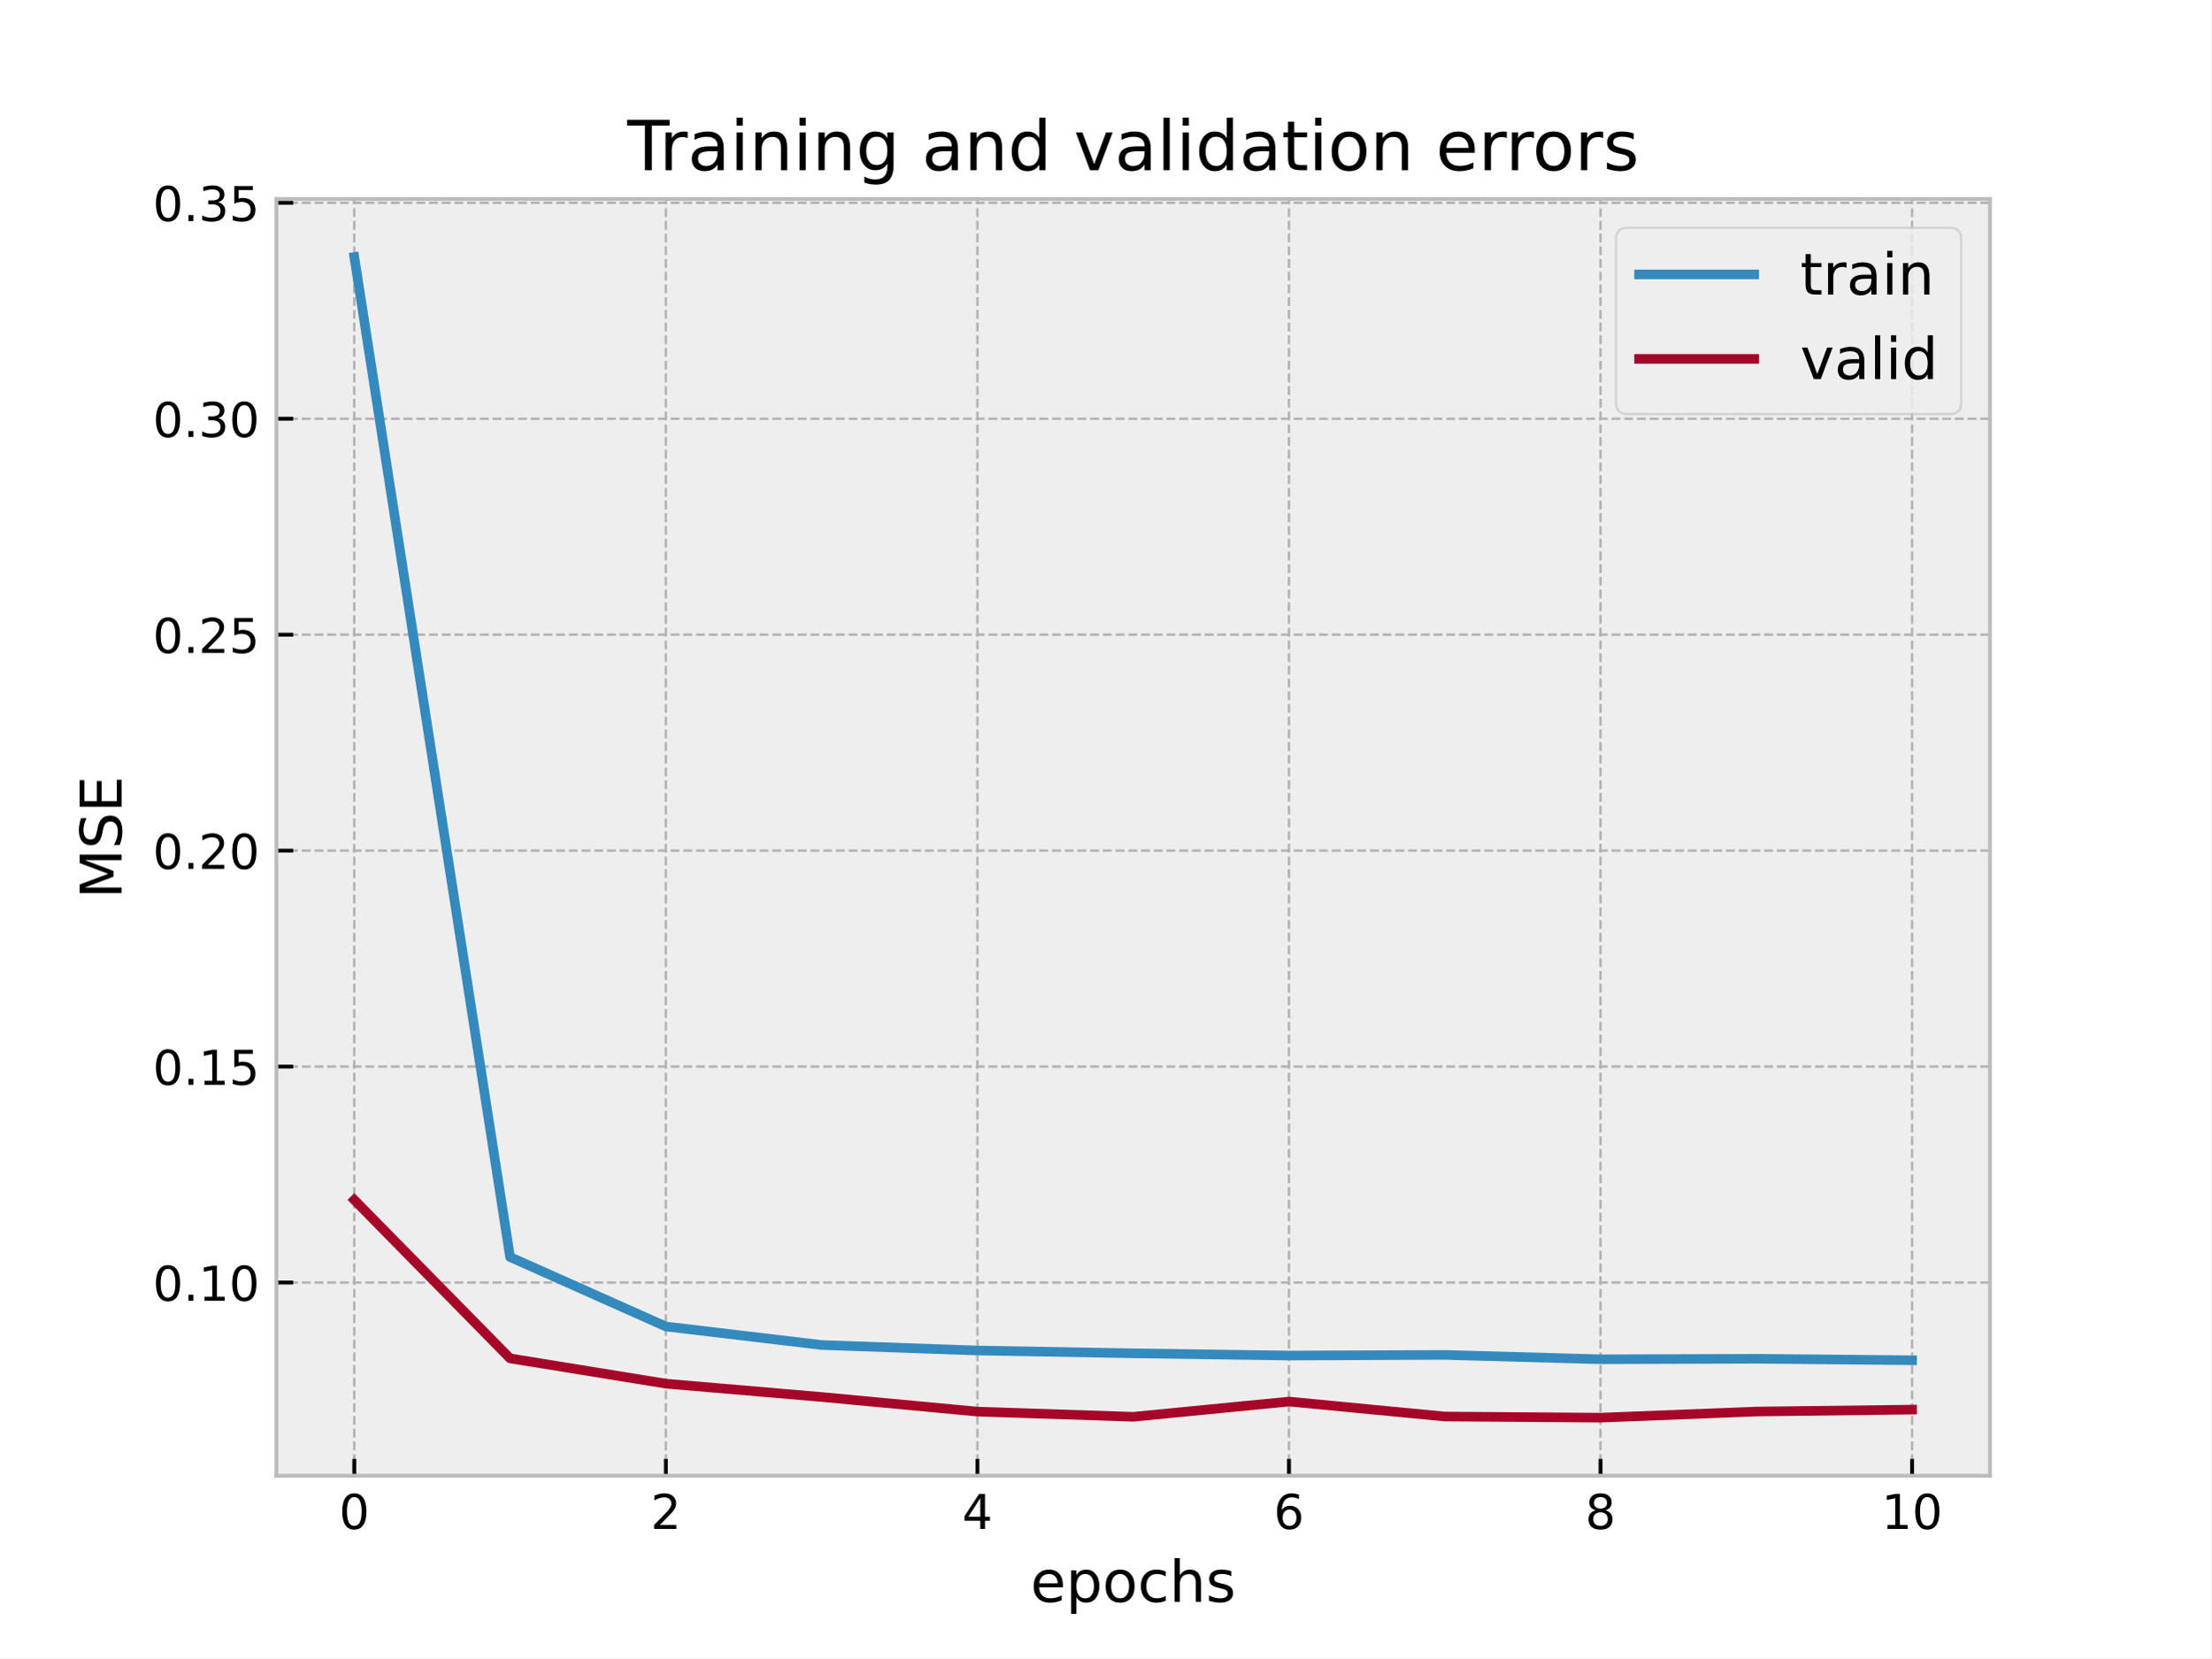
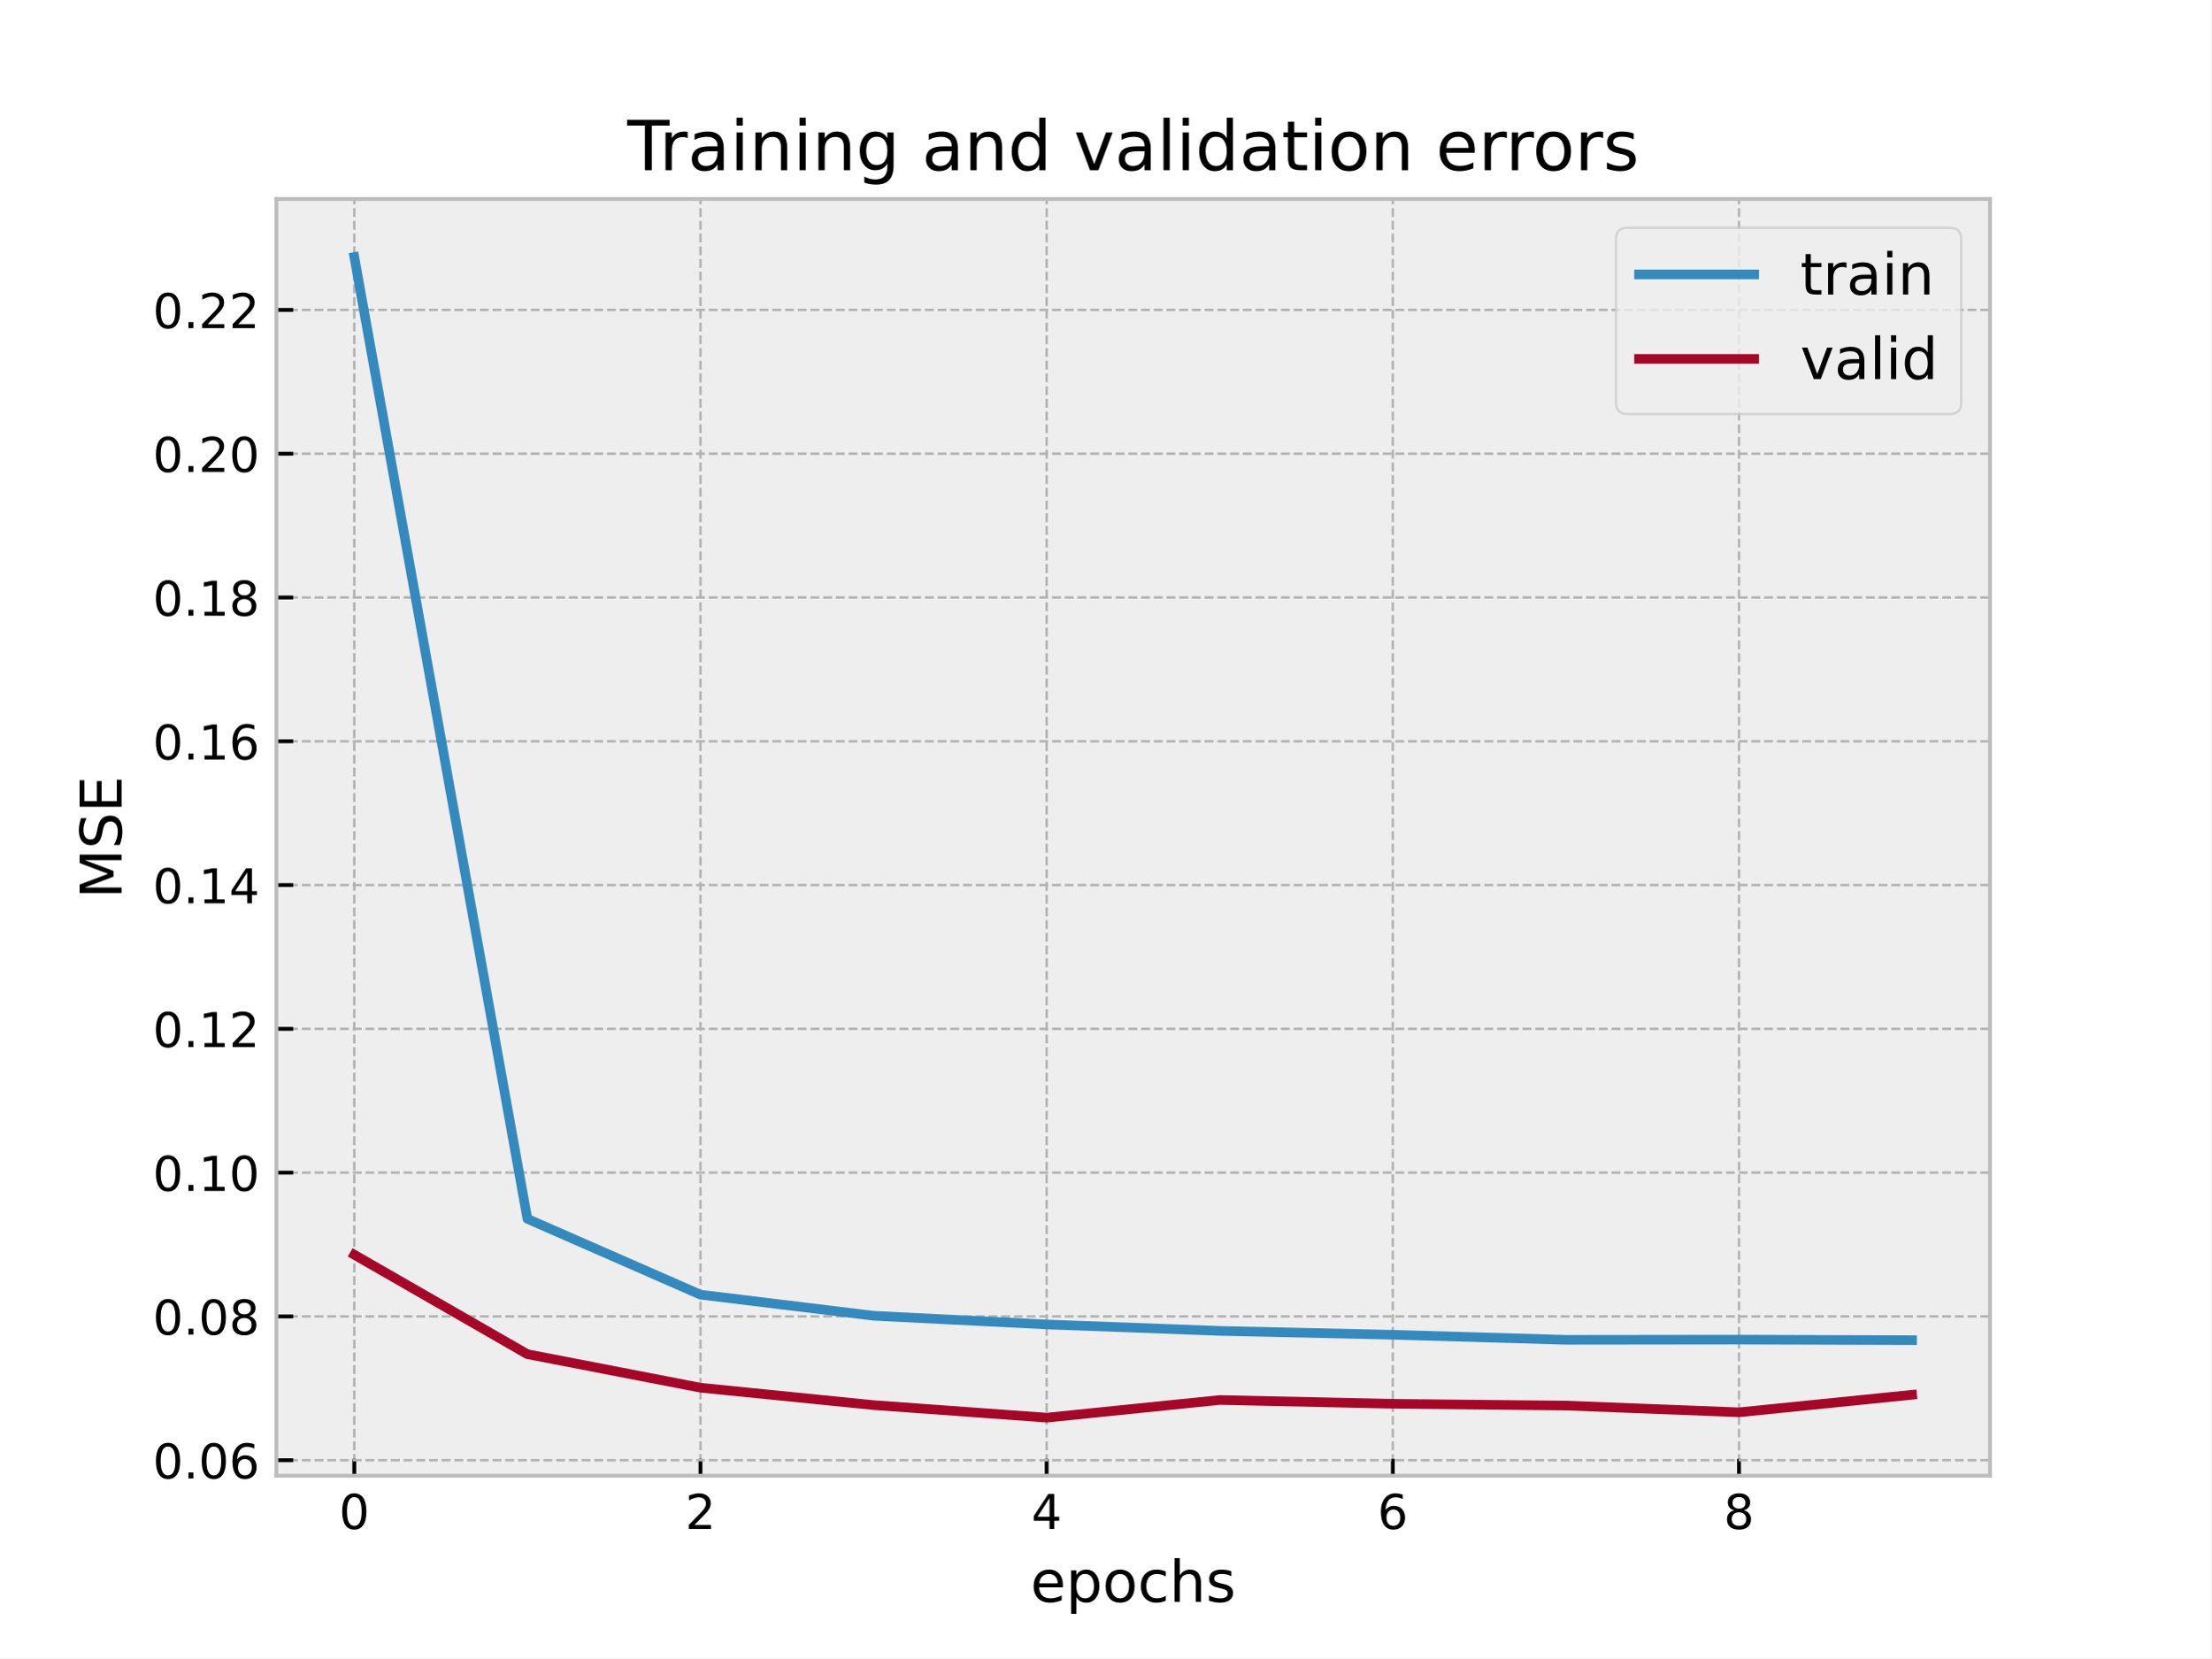
<svg xmlns="http://www.w3.org/2000/svg" xmlns:xlink="http://www.w3.org/1999/xlink" width="460.8pt" height="345.6pt" viewBox="0 0 460.8 345.6" version="1.1">
  <defs>
    <style type="text/css">*{stroke-linejoin: round; stroke-linecap: butt}</style>
  </defs>
  <g id="figure_1">
    <g id="patch_1">
      <path d="M 0 345.6  L 460.8 345.6  L 460.8 0  L 0 0  z " style="fill: #ffffff" />
    </g>
    <g id="axes_1">
      <g id="patch_2">
        <path d="M 57.6 307.584  L 414.72 307.584  L 414.72 41.472  L 57.6 41.472  z " style="fill: #eeeeee" />
      </g>
      <g id="matplotlib.axis_1">
        <g id="xtick_1">
          <g id="line2d_1">
-             <path d="M 73.833 307.584  L 73.833 41.472  " clip-path="url(#pe581c2ad98)" style="fill: none; stroke-dasharray: 1.85,0.8; stroke-dashoffset: 0; stroke: #b2b2b2; stroke-width: 0.5" />
+             <path d="M 73.833 307.584  L 73.833 41.472  " clip-path="url(#pf21672a120)" style="fill: none; stroke-dasharray: 1.85,0.8; stroke-dashoffset: 0; stroke: #b2b2b2; stroke-width: 0.5" />
          </g>
          <g id="line2d_2">
            <defs>
-               <path id="mc593e830a0" d="M 0 0  L 0 -3.5  " style="stroke: #000000; stroke-width: 0.8" />
+               <path id="m3f5e7912b0" d="M 0 0  L 0 -3.5  " style="stroke: #000000; stroke-width: 0.8" />
            </defs>
            <g>
-               <use xlink:href="#mc593e830a0" x="73.833" y="307.584" style="stroke: #000000; stroke-width: 0.8" />
+               <use xlink:href="#m3f5e7912b0" x="73.833" y="307.584" style="stroke: #000000; stroke-width: 0.8" />
            </g>
          </g>
          <g id="text_1">
            <g transform="translate(70.65148 318.6824) scale(0.1 -0.1)">
              <defs>
                <path id="DejaVuSans-30" d="M 2034 4250  Q 1547 4250 1301 3770  Q 1056 3291 1056 2328  Q 1056 1369 1301 889  Q 1547 409 2034 409  Q 2525 409 2770 889  Q 3016 1369 3016 2328  Q 3016 3291 2770 3770  Q 2525 4250 2034 4250  z M 2034 4750  Q 2819 4750 3233 4129  Q 3647 3509 3647 2328  Q 3647 1150 3233 529  Q 2819 -91 2034 -91  Q 1250 -91 836 529  Q 422 1150 422 2328  Q 422 3509 836 4129  Q 1250 4750 2034 4750  z " transform="scale(0.015625)" />
              </defs>
              <use xlink:href="#DejaVuSans-30" />
            </g>
          </g>
        </g>
        <g id="xtick_2">
          <g id="line2d_3">
-             <path d="M 138.764 307.584  L 138.764 41.472  " clip-path="url(#pe581c2ad98)" style="fill: none; stroke-dasharray: 1.85,0.8; stroke-dashoffset: 0; stroke: #b2b2b2; stroke-width: 0.5" />
+             <path d="M 145.978 307.584  L 145.978 41.472  " clip-path="url(#pf21672a120)" style="fill: none; stroke-dasharray: 1.85,0.8; stroke-dashoffset: 0; stroke: #b2b2b2; stroke-width: 0.5" />
          </g>
          <g id="line2d_4">
            <g>
-               <use xlink:href="#mc593e830a0" x="138.764" y="307.584" style="stroke: #000000; stroke-width: 0.8" />
+               <use xlink:href="#m3f5e7912b0" x="145.978" y="307.584" style="stroke: #000000; stroke-width: 0.8" />
            </g>
          </g>
          <g id="text_2">
-             <g transform="translate(135.5824 318.6824) scale(0.1 -0.1)">
+             <g transform="translate(142.7969 318.6824) scale(0.1 -0.1)">
              <defs>
                <path id="DejaVuSans-32" d="M 1228 531  L 3431 531  L 3431 0  L 469 0  L 469 531  Q 828 903 1448 1529  Q 2069 2156 2228 2338  Q 2531 2678 2651 2914  Q 2772 3150 2772 3378  Q 2772 3750 2511 3984  Q 2250 4219 1831 4219  Q 1534 4219 1204 4116  Q 875 4013 500 3803  L 500 4441  Q 881 4594 1212 4672  Q 1544 4750 1819 4750  Q 2544 4750 2975 4387  Q 3406 4025 3406 3419  Q 3406 3131 3298 2873  Q 3191 2616 2906 2266  Q 2828 2175 2409 1742  Q 1991 1309 1228 531  z " transform="scale(0.015625)" />
              </defs>
              <use xlink:href="#DejaVuSans-32" />
            </g>
          </g>
        </g>
        <g id="xtick_3">
          <g id="line2d_5">
-             <path d="M 203.695 307.584  L 203.695 41.472  " clip-path="url(#pe581c2ad98)" style="fill: none; stroke-dasharray: 1.85,0.8; stroke-dashoffset: 0; stroke: #b2b2b2; stroke-width: 0.5" />
+             <path d="M 218.124 307.584  L 218.124 41.472  " clip-path="url(#pf21672a120)" style="fill: none; stroke-dasharray: 1.85,0.8; stroke-dashoffset: 0; stroke: #b2b2b2; stroke-width: 0.5" />
          </g>
          <g id="line2d_6">
            <g>
-               <use xlink:href="#mc593e830a0" x="203.695" y="307.584" style="stroke: #000000; stroke-width: 0.8" />
+               <use xlink:href="#m3f5e7912b0" x="218.124" y="307.584" style="stroke: #000000; stroke-width: 0.8" />
            </g>
          </g>
          <g id="text_3">
-             <g transform="translate(200.5133 318.6824) scale(0.1 -0.1)">
+             <g transform="translate(214.9424 318.6824) scale(0.1 -0.1)">
              <defs>
                <path id="DejaVuSans-34" d="M 2419 4116  L 825 1625  L 2419 1625  L 2419 4116  z M 2253 4666  L 3047 4666  L 3047 1625  L 3713 1625  L 3713 1100  L 3047 1100  L 3047 0  L 2419 0  L 2419 1100  L 313 1100  L 313 1709  L 2253 4666  z " transform="scale(0.015625)" />
              </defs>
              <use xlink:href="#DejaVuSans-34" />
            </g>
          </g>
        </g>
        <g id="xtick_4">
          <g id="line2d_7">
-             <path d="M 268.625 307.584  L 268.625 41.472  " clip-path="url(#pe581c2ad98)" style="fill: none; stroke-dasharray: 1.85,0.8; stroke-dashoffset: 0; stroke: #b2b2b2; stroke-width: 0.5" />
+             <path d="M 290.269 307.584  L 290.269 41.472  " clip-path="url(#pf21672a120)" style="fill: none; stroke-dasharray: 1.85,0.8; stroke-dashoffset: 0; stroke: #b2b2b2; stroke-width: 0.5" />
          </g>
          <g id="line2d_8">
            <g>
-               <use xlink:href="#mc593e830a0" x="268.625" y="307.584" style="stroke: #000000; stroke-width: 0.8" />
+               <use xlink:href="#m3f5e7912b0" x="290.269" y="307.584" style="stroke: #000000; stroke-width: 0.8" />
            </g>
          </g>
          <g id="text_4">
-             <g transform="translate(265.4442 318.6824) scale(0.1 -0.1)">
+             <g transform="translate(287.0878 318.6824) scale(0.1 -0.1)">
              <defs>
                <path id="DejaVuSans-36" d="M 2113 2584  Q 1688 2584 1439 2293  Q 1191 2003 1191 1497  Q 1191 994 1439 701  Q 1688 409 2113 409  Q 2538 409 2786 701  Q 3034 994 3034 1497  Q 3034 2003 2786 2293  Q 2538 2584 2113 2584  z M 3366 4563  L 3366 3988  Q 3128 4100 2886 4159  Q 2644 4219 2406 4219  Q 1781 4219 1451 3797  Q 1122 3375 1075 2522  Q 1259 2794 1537 2939  Q 1816 3084 2150 3084  Q 2853 3084 3261 2657  Q 3669 2231 3669 1497  Q 3669 778 3244 343  Q 2819 -91 2113 -91  Q 1303 -91 875 529  Q 447 1150 447 2328  Q 447 3434 972 4092  Q 1497 4750 2381 4750  Q 2619 4750 2861 4703  Q 3103 4656 3366 4563  z " transform="scale(0.015625)" />
              </defs>
              <use xlink:href="#DejaVuSans-36" />
            </g>
          </g>
        </g>
        <g id="xtick_5">
          <g id="line2d_9">
-             <path d="M 333.556 307.584  L 333.556 41.472  " clip-path="url(#pe581c2ad98)" style="fill: none; stroke-dasharray: 1.85,0.8; stroke-dashoffset: 0; stroke: #b2b2b2; stroke-width: 0.5" />
+             <path d="M 362.415 307.584  L 362.415 41.472  " clip-path="url(#pf21672a120)" style="fill: none; stroke-dasharray: 1.85,0.8; stroke-dashoffset: 0; stroke: #b2b2b2; stroke-width: 0.5" />
          </g>
          <g id="line2d_10">
            <g>
-               <use xlink:href="#mc593e830a0" x="333.556" y="307.584" style="stroke: #000000; stroke-width: 0.8" />
+               <use xlink:href="#m3f5e7912b0" x="362.415" y="307.584" style="stroke: #000000; stroke-width: 0.8" />
            </g>
          </g>
          <g id="text_5">
-             <g transform="translate(330.3751 318.6824) scale(0.1 -0.1)">
+             <g transform="translate(359.2333 318.6824) scale(0.1 -0.1)">
              <defs>
                <path id="DejaVuSans-38" d="M 2034 2216  Q 1584 2216 1326 1975  Q 1069 1734 1069 1313  Q 1069 891 1326 650  Q 1584 409 2034 409  Q 2484 409 2743 651  Q 3003 894 3003 1313  Q 3003 1734 2745 1975  Q 2488 2216 2034 2216  z M 1403 2484  Q 997 2584 770 2862  Q 544 3141 544 3541  Q 544 4100 942 4425  Q 1341 4750 2034 4750  Q 2731 4750 3128 4425  Q 3525 4100 3525 3541  Q 3525 3141 3298 2862  Q 3072 2584 2669 2484  Q 3125 2378 3379 2068  Q 3634 1759 3634 1313  Q 3634 634 3220 271  Q 2806 -91 2034 -91  Q 1263 -91 848 271  Q 434 634 434 1313  Q 434 1759 690 2068  Q 947 2378 1403 2484  z M 1172 3481  Q 1172 3119 1398 2916  Q 1625 2713 2034 2713  Q 2441 2713 2670 2916  Q 2900 3119 2900 3481  Q 2900 3844 2670 4047  Q 2441 4250 2034 4250  Q 1625 4250 1398 4047  Q 1172 3844 1172 3481  z " transform="scale(0.015625)" />
              </defs>
              <use xlink:href="#DejaVuSans-38" />
            </g>
          </g>
        </g>
-         <g id="xtick_6">
-           <g id="line2d_11">
-             <path d="M 398.487 307.584  L 398.487 41.472  " clip-path="url(#pe581c2ad98)" style="fill: none; stroke-dasharray: 1.85,0.8; stroke-dashoffset: 0; stroke: #b2b2b2; stroke-width: 0.5" />
-           </g>
-           <g id="line2d_12">
-             <g>
-               <use xlink:href="#mc593e830a0" x="398.487" y="307.584" style="stroke: #000000; stroke-width: 0.8" />
-             </g>
-           </g>
-           <g id="text_6">
-             <g transform="translate(392.1248 318.6824) scale(0.1 -0.1)">
-               <defs>
-                 <path id="DejaVuSans-31" d="M 794 531  L 1825 531  L 1825 4091  L 703 3866  L 703 4441  L 1819 4666  L 2450 4666  L 2450 531  L 3481 531  L 3481 0  L 794 0  L 794 531  z " transform="scale(0.015625)" />
-               </defs>
-               <use xlink:href="#DejaVuSans-31" />
-               <use xlink:href="#DejaVuSans-30" x="63.623" />
-             </g>
-           </g>
-         </g>
-         <g id="text_7">
+         <g id="text_6">
          <g transform="translate(214.7606 333.8802) scale(0.12 -0.12)">
            <defs>
              <path id="DejaVuSans-65" d="M 3597 1894  L 3597 1613  L 953 1613  Q 991 1019 1311 708  Q 1631 397 2203 397  Q 2534 397 2845 478  Q 3156 559 3463 722  L 3463 178  Q 3153 47 2828 -22  Q 2503 -91 2169 -91  Q 1331 -91 842 396  Q 353 884 353 1716  Q 353 2575 817 3079  Q 1281 3584 2069 3584  Q 2775 3584 3186 3129  Q 3597 2675 3597 1894  z M 3022 2063  Q 3016 2534 2758 2815  Q 2500 3097 2075 3097  Q 1594 3097 1305 2825  Q 1016 2553 972 2059  L 3022 2063  z " transform="scale(0.015625)" />
              <path id="DejaVuSans-70" d="M 1159 525  L 1159 -1331  L 581 -1331  L 581 3500  L 1159 3500  L 1159 2969  Q 1341 3281 1617 3432  Q 1894 3584 2278 3584  Q 2916 3584 3314 3078  Q 3713 2572 3713 1747  Q 3713 922 3314 415  Q 2916 -91 2278 -91  Q 1894 -91 1617 61  Q 1341 213 1159 525  z M 3116 1747  Q 3116 2381 2855 2742  Q 2594 3103 2138 3103  Q 1681 3103 1420 2742  Q 1159 2381 1159 1747  Q 1159 1113 1420 752  Q 1681 391 2138 391  Q 2594 391 2855 752  Q 3116 1113 3116 1747  z " transform="scale(0.015625)" />
              <path id="DejaVuSans-6f" d="M 1959 3097  Q 1497 3097 1228 2736  Q 959 2375 959 1747  Q 959 1119 1226 758  Q 1494 397 1959 397  Q 2419 397 2687 759  Q 2956 1122 2956 1747  Q 2956 2369 2687 2733  Q 2419 3097 1959 3097  z M 1959 3584  Q 2709 3584 3137 3096  Q 3566 2609 3566 1747  Q 3566 888 3137 398  Q 2709 -91 1959 -91  Q 1206 -91 779 398  Q 353 888 353 1747  Q 353 2609 779 3096  Q 1206 3584 1959 3584  z " transform="scale(0.015625)" />
              <path id="DejaVuSans-63" d="M 3122 3366  L 3122 2828  Q 2878 2963 2633 3030  Q 2388 3097 2138 3097  Q 1578 3097 1268 2742  Q 959 2388 959 1747  Q 959 1106 1268 751  Q 1578 397 2138 397  Q 2388 397 2633 464  Q 2878 531 3122 666  L 3122 134  Q 2881 22 2623 -34  Q 2366 -91 2075 -91  Q 1284 -91 818 406  Q 353 903 353 1747  Q 353 2603 823 3093  Q 1294 3584 2113 3584  Q 2378 3584 2631 3529  Q 2884 3475 3122 3366  z " transform="scale(0.015625)" />
              <path id="DejaVuSans-68" d="M 3513 2113  L 3513 0  L 2938 0  L 2938 2094  Q 2938 2591 2744 2837  Q 2550 3084 2163 3084  Q 1697 3084 1428 2787  Q 1159 2491 1159 1978  L 1159 0  L 581 0  L 581 4863  L 1159 4863  L 1159 2956  Q 1366 3272 1645 3428  Q 1925 3584 2291 3584  Q 2894 3584 3203 3211  Q 3513 2838 3513 2113  z " transform="scale(0.015625)" />
              <path id="DejaVuSans-73" d="M 2834 3397  L 2834 2853  Q 2591 2978 2328 3040  Q 2066 3103 1784 3103  Q 1356 3103 1142 2972  Q 928 2841 928 2578  Q 928 2378 1081 2264  Q 1234 2150 1697 2047  L 1894 2003  Q 2506 1872 2764 1633  Q 3022 1394 3022 966  Q 3022 478 2636 193  Q 2250 -91 1575 -91  Q 1294 -91 989 -36  Q 684 19 347 128  L 347 722  Q 666 556 975 473  Q 1284 391 1588 391  Q 1994 391 2212 530  Q 2431 669 2431 922  Q 2431 1156 2273 1281  Q 2116 1406 1581 1522  L 1381 1569  Q 847 1681 609 1914  Q 372 2147 372 2553  Q 372 3047 722 3315  Q 1072 3584 1716 3584  Q 2034 3584 2315 3537  Q 2597 3491 2834 3397  z " transform="scale(0.015625)" />
            </defs>
            <use xlink:href="#DejaVuSans-65" />
            <use xlink:href="#DejaVuSans-70" x="61.523" />
            <use xlink:href="#DejaVuSans-6f" x="125" />
            <use xlink:href="#DejaVuSans-63" x="186.182" />
            <use xlink:href="#DejaVuSans-68" x="241.162" />
            <use xlink:href="#DejaVuSans-73" x="304.541" />
          </g>
        </g>
      </g>
      <g id="matplotlib.axis_2">
        <g id="ytick_1">
+           <g id="line2d_11">
+             <path d="M 57.6 304.357  L 414.72 304.357  " clip-path="url(#pf21672a120)" style="fill: none; stroke-dasharray: 1.85,0.8; stroke-dashoffset: 0; stroke: #b2b2b2; stroke-width: 0.5" />
+           </g>
+           <g id="line2d_12">
+             <defs>
+               <path id="m46a51ab8e6" d="M 0 0  L 3.5 0  " style="stroke: #000000; stroke-width: 0.8" />
+             </defs>
+             <g>
+               <use xlink:href="#m46a51ab8e6" x="57.6" y="304.357" style="stroke: #000000; stroke-width: 0.8" />
+             </g>
+           </g>
+           <g id="text_7">
+             <g transform="translate(31.83438 308.1564) scale(0.1 -0.1)">
+               <defs>
+                 <path id="DejaVuSans-2e" d="M 684 794  L 1344 794  L 1344 0  L 684 0  L 684 794  z " transform="scale(0.015625)" />
+               </defs>
+               <use xlink:href="#DejaVuSans-30" />
+               <use xlink:href="#DejaVuSans-2e" x="63.623" />
+               <use xlink:href="#DejaVuSans-30" x="95.41" />
+               <use xlink:href="#DejaVuSans-36" x="159.033" />
+             </g>
+           </g>
+         </g>
+         <g id="ytick_2">
          <g id="line2d_13">
-             <path d="M 57.6 267.32  L 414.72 267.32  " clip-path="url(#pe581c2ad98)" style="fill: none; stroke-dasharray: 1.85,0.8; stroke-dashoffset: 0; stroke: #b2b2b2; stroke-width: 0.5" />
+             <path d="M 57.6 274.386  L 414.72 274.386  " clip-path="url(#pf21672a120)" style="fill: none; stroke-dasharray: 1.85,0.8; stroke-dashoffset: 0; stroke: #b2b2b2; stroke-width: 0.5" />
          </g>
          <g id="line2d_14">
-             <defs>
-               <path id="md465e4dd8f" d="M 0 0  L 3.5 0  " style="stroke: #000000; stroke-width: 0.8" />
-             </defs>
-             <g>
-               <use xlink:href="#md465e4dd8f" x="57.6" y="267.32" style="stroke: #000000; stroke-width: 0.8" />
+             <g>
+               <use xlink:href="#m46a51ab8e6" x="57.6" y="274.386" style="stroke: #000000; stroke-width: 0.8" />
            </g>
          </g>
          <g id="text_8">
-             <g transform="translate(31.83438 271.1195) scale(0.1 -0.1)">
-               <defs>
-                 <path id="DejaVuSans-2e" d="M 684 794  L 1344 794  L 1344 0  L 684 0  L 684 794  z " transform="scale(0.015625)" />
+             <g transform="translate(31.83438 278.1853) scale(0.1 -0.1)">
+               <use xlink:href="#DejaVuSans-30" />
+               <use xlink:href="#DejaVuSans-2e" x="63.623" />
+               <use xlink:href="#DejaVuSans-30" x="95.41" />
+               <use xlink:href="#DejaVuSans-38" x="159.033" />
+             </g>
+           </g>
+         </g>
+         <g id="ytick_3">
+           <g id="line2d_15">
+             <path d="M 57.6 244.415  L 414.72 244.415  " clip-path="url(#pf21672a120)" style="fill: none; stroke-dasharray: 1.85,0.8; stroke-dashoffset: 0; stroke: #b2b2b2; stroke-width: 0.5" />
+           </g>
+           <g id="line2d_16">
+             <g>
+               <use xlink:href="#m46a51ab8e6" x="57.6" y="244.415" style="stroke: #000000; stroke-width: 0.8" />
+             </g>
+           </g>
+           <g id="text_9">
+             <g transform="translate(31.83438 248.2142) scale(0.1 -0.1)">
+               <defs>
+                 <path id="DejaVuSans-31" d="M 794 531  L 1825 531  L 1825 4091  L 703 3866  L 703 4441  L 1819 4666  L 2450 4666  L 2450 531  L 3481 531  L 3481 0  L 794 0  L 794 531  z " transform="scale(0.015625)" />
              </defs>
              <use xlink:href="#DejaVuSans-30" />
              <use xlink:href="#DejaVuSans-2e" x="63.623" />
              <use xlink:href="#DejaVuSans-31" x="95.41" />
              <use xlink:href="#DejaVuSans-30" x="159.033" />
            </g>
          </g>
        </g>
-         <g id="ytick_2">
-           <g id="line2d_15">
-             <path d="M 57.6 222.31  L 414.72 222.31  " clip-path="url(#pe581c2ad98)" style="fill: none; stroke-dasharray: 1.85,0.8; stroke-dashoffset: 0; stroke: #b2b2b2; stroke-width: 0.5" />
-           </g>
-           <g id="line2d_16">
-             <g>
-               <use xlink:href="#md465e4dd8f" x="57.6" y="222.31" style="stroke: #000000; stroke-width: 0.8" />
-             </g>
-           </g>
-           <g id="text_9">
-             <g transform="translate(31.83438 226.1093) scale(0.1 -0.1)">
-               <defs>
-                 <path id="DejaVuSans-35" d="M 691 4666  L 3169 4666  L 3169 4134  L 1269 4134  L 1269 2991  Q 1406 3038 1543 3061  Q 1681 3084 1819 3084  Q 2600 3084 3056 2656  Q 3513 2228 3513 1497  Q 3513 744 3044 326  Q 2575 -91 1722 -91  Q 1428 -91 1123 -41  Q 819 9 494 109  L 494 744  Q 775 591 1075 516  Q 1375 441 1709 441  Q 2250 441 2565 725  Q 2881 1009 2881 1497  Q 2881 1984 2565 2268  Q 2250 2553 1709 2553  Q 1456 2553 1204 2497  Q 953 2441 691 2322  L 691 4666  z " transform="scale(0.015625)" />
-               </defs>
+         <g id="ytick_4">
+           <g id="line2d_17">
+             <path d="M 57.6 214.444  L 414.72 214.444  " clip-path="url(#pf21672a120)" style="fill: none; stroke-dasharray: 1.85,0.8; stroke-dashoffset: 0; stroke: #b2b2b2; stroke-width: 0.5" />
+           </g>
+           <g id="line2d_18">
+             <g>
+               <use xlink:href="#m46a51ab8e6" x="57.6" y="214.444" style="stroke: #000000; stroke-width: 0.8" />
+             </g>
+           </g>
+           <g id="text_10">
+             <g transform="translate(31.83438 218.2432) scale(0.1 -0.1)">
              <use xlink:href="#DejaVuSans-30" />
              <use xlink:href="#DejaVuSans-2e" x="63.623" />
              <use xlink:href="#DejaVuSans-31" x="95.41" />
-               <use xlink:href="#DejaVuSans-35" x="159.033" />
-             </g>
-           </g>
-         </g>
-         <g id="ytick_3">
-           <g id="line2d_17">
-             <path d="M 57.6 177.3  L 414.72 177.3  " clip-path="url(#pe581c2ad98)" style="fill: none; stroke-dasharray: 1.85,0.8; stroke-dashoffset: 0; stroke: #b2b2b2; stroke-width: 0.5" />
-           </g>
-           <g id="line2d_18">
-             <g>
-               <use xlink:href="#md465e4dd8f" x="57.6" y="177.3" style="stroke: #000000; stroke-width: 0.8" />
-             </g>
-           </g>
-           <g id="text_10">
-             <g transform="translate(31.83438 181.0991) scale(0.1 -0.1)">
+               <use xlink:href="#DejaVuSans-32" x="159.033" />
+             </g>
+           </g>
+         </g>
+         <g id="ytick_5">
+           <g id="line2d_19">
+             <path d="M 57.6 184.473  L 414.72 184.473  " clip-path="url(#pf21672a120)" style="fill: none; stroke-dasharray: 1.85,0.8; stroke-dashoffset: 0; stroke: #b2b2b2; stroke-width: 0.5" />
+           </g>
+           <g id="line2d_20">
+             <g>
+               <use xlink:href="#m46a51ab8e6" x="57.6" y="184.473" style="stroke: #000000; stroke-width: 0.8" />
+             </g>
+           </g>
+           <g id="text_11">
+             <g transform="translate(31.83438 188.2721) scale(0.1 -0.1)">
+               <use xlink:href="#DejaVuSans-30" />
+               <use xlink:href="#DejaVuSans-2e" x="63.623" />
+               <use xlink:href="#DejaVuSans-31" x="95.41" />
+               <use xlink:href="#DejaVuSans-34" x="159.033" />
+             </g>
+           </g>
+         </g>
+         <g id="ytick_6">
+           <g id="line2d_21">
+             <path d="M 57.6 154.502  L 414.72 154.502  " clip-path="url(#pf21672a120)" style="fill: none; stroke-dasharray: 1.85,0.8; stroke-dashoffset: 0; stroke: #b2b2b2; stroke-width: 0.5" />
+           </g>
+           <g id="line2d_22">
+             <g>
+               <use xlink:href="#m46a51ab8e6" x="57.6" y="154.502" style="stroke: #000000; stroke-width: 0.8" />
+             </g>
+           </g>
+           <g id="text_12">
+             <g transform="translate(31.83438 158.301) scale(0.1 -0.1)">
+               <use xlink:href="#DejaVuSans-30" />
+               <use xlink:href="#DejaVuSans-2e" x="63.623" />
+               <use xlink:href="#DejaVuSans-31" x="95.41" />
+               <use xlink:href="#DejaVuSans-36" x="159.033" />
+             </g>
+           </g>
+         </g>
+         <g id="ytick_7">
+           <g id="line2d_23">
+             <path d="M 57.6 124.531  L 414.72 124.531  " clip-path="url(#pf21672a120)" style="fill: none; stroke-dasharray: 1.85,0.8; stroke-dashoffset: 0; stroke: #b2b2b2; stroke-width: 0.5" />
+           </g>
+           <g id="line2d_24">
+             <g>
+               <use xlink:href="#m46a51ab8e6" x="57.6" y="124.531" style="stroke: #000000; stroke-width: 0.8" />
+             </g>
+           </g>
+           <g id="text_13">
+             <g transform="translate(31.83438 128.33) scale(0.1 -0.1)">
+               <use xlink:href="#DejaVuSans-30" />
+               <use xlink:href="#DejaVuSans-2e" x="63.623" />
+               <use xlink:href="#DejaVuSans-31" x="95.41" />
+               <use xlink:href="#DejaVuSans-38" x="159.033" />
+             </g>
+           </g>
+         </g>
+         <g id="ytick_8">
+           <g id="line2d_25">
+             <path d="M 57.6 94.56  L 414.72 94.56  " clip-path="url(#pf21672a120)" style="fill: none; stroke-dasharray: 1.85,0.8; stroke-dashoffset: 0; stroke: #b2b2b2; stroke-width: 0.5" />
+           </g>
+           <g id="line2d_26">
+             <g>
+               <use xlink:href="#m46a51ab8e6" x="57.6" y="94.56" style="stroke: #000000; stroke-width: 0.8" />
+             </g>
+           </g>
+           <g id="text_14">
+             <g transform="translate(31.83438 98.35891) scale(0.1 -0.1)">
              <use xlink:href="#DejaVuSans-30" />
              <use xlink:href="#DejaVuSans-2e" x="63.623" />
              <use xlink:href="#DejaVuSans-32" x="95.41" />
              <use xlink:href="#DejaVuSans-30" x="159.033" />
            </g>
          </g>
        </g>
-         <g id="ytick_4">
-           <g id="line2d_19">
-             <path d="M 57.6 132.29  L 414.72 132.29  " clip-path="url(#pe581c2ad98)" style="fill: none; stroke-dasharray: 1.85,0.8; stroke-dashoffset: 0; stroke: #b2b2b2; stroke-width: 0.5" />
-           </g>
-           <g id="line2d_20">
-             <g>
-               <use xlink:href="#md465e4dd8f" x="57.6" y="132.29" style="stroke: #000000; stroke-width: 0.8" />
-             </g>
-           </g>
-           <g id="text_11">
-             <g transform="translate(31.83438 136.089) scale(0.1 -0.1)">
+         <g id="ytick_9">
+           <g id="line2d_27">
+             <path d="M 57.6 64.589  L 414.72 64.589  " clip-path="url(#pf21672a120)" style="fill: none; stroke-dasharray: 1.85,0.8; stroke-dashoffset: 0; stroke: #b2b2b2; stroke-width: 0.5" />
+           </g>
+           <g id="line2d_28">
+             <g>
+               <use xlink:href="#m46a51ab8e6" x="57.6" y="64.589" style="stroke: #000000; stroke-width: 0.8" />
+             </g>
+           </g>
+           <g id="text_15">
+             <g transform="translate(31.83438 68.38784) scale(0.1 -0.1)">
              <use xlink:href="#DejaVuSans-30" />
              <use xlink:href="#DejaVuSans-2e" x="63.623" />
              <use xlink:href="#DejaVuSans-32" x="95.41" />
-               <use xlink:href="#DejaVuSans-35" x="159.033" />
-             </g>
-           </g>
-         </g>
-         <g id="ytick_5">
-           <g id="line2d_21">
-             <path d="M 57.6 87.28  L 414.72 87.28  " clip-path="url(#pe581c2ad98)" style="fill: none; stroke-dasharray: 1.85,0.8; stroke-dashoffset: 0; stroke: #b2b2b2; stroke-width: 0.5" />
-           </g>
-           <g id="line2d_22">
-             <g>
-               <use xlink:href="#md465e4dd8f" x="57.6" y="87.28" style="stroke: #000000; stroke-width: 0.8" />
-             </g>
-           </g>
-           <g id="text_12">
-             <g transform="translate(31.83438 91.07882) scale(0.1 -0.1)">
-               <defs>
-                 <path id="DejaVuSans-33" d="M 2597 2516  Q 3050 2419 3304 2112  Q 3559 1806 3559 1356  Q 3559 666 3084 287  Q 2609 -91 1734 -91  Q 1441 -91 1130 -33  Q 819 25 488 141  L 488 750  Q 750 597 1062 519  Q 1375 441 1716 441  Q 2309 441 2620 675  Q 2931 909 2931 1356  Q 2931 1769 2642 2001  Q 2353 2234 1838 2234  L 1294 2234  L 1294 2753  L 1863 2753  Q 2328 2753 2575 2939  Q 2822 3125 2822 3475  Q 2822 3834 2567 4026  Q 2313 4219 1838 4219  Q 1578 4219 1281 4162  Q 984 4106 628 3988  L 628 4550  Q 988 4650 1302 4700  Q 1616 4750 1894 4750  Q 2613 4750 3031 4423  Q 3450 4097 3450 3541  Q 3450 3153 3228 2886  Q 3006 2619 2597 2516  z " transform="scale(0.015625)" />
-               </defs>
-               <use xlink:href="#DejaVuSans-30" />
-               <use xlink:href="#DejaVuSans-2e" x="63.623" />
-               <use xlink:href="#DejaVuSans-33" x="95.41" />
-               <use xlink:href="#DejaVuSans-30" x="159.033" />
-             </g>
-           </g>
-         </g>
-         <g id="ytick_6">
-           <g id="line2d_23">
-             <path d="M 57.6 42.269  L 414.72 42.269  " clip-path="url(#pe581c2ad98)" style="fill: none; stroke-dasharray: 1.85,0.8; stroke-dashoffset: 0; stroke: #b2b2b2; stroke-width: 0.5" />
-           </g>
-           <g id="line2d_24">
-             <g>
-               <use xlink:href="#md465e4dd8f" x="57.6" y="42.269" style="stroke: #000000; stroke-width: 0.8" />
-             </g>
-           </g>
-           <g id="text_13">
-             <g transform="translate(31.83438 46.06865) scale(0.1 -0.1)">
-               <use xlink:href="#DejaVuSans-30" />
-               <use xlink:href="#DejaVuSans-2e" x="63.623" />
-               <use xlink:href="#DejaVuSans-33" x="95.41" />
-               <use xlink:href="#DejaVuSans-35" x="159.033" />
-             </g>
-           </g>
-         </g>
-         <g id="text_14">
+               <use xlink:href="#DejaVuSans-32" x="159.033" />
+             </g>
+           </g>
+         </g>
+         <g id="text_16">
          <g transform="translate(25.33875 187.3052) rotate(-90) scale(0.12 -0.12)">
            <defs>
              <path id="DejaVuSans-4d" d="M 628 4666  L 1569 4666  L 2759 1491  L 3956 4666  L 4897 4666  L 4897 0  L 4281 0  L 4281 4097  L 3078 897  L 2444 897  L 1241 4097  L 1241 0  L 628 0  L 628 4666  z " transform="scale(0.015625)" />
              <path id="DejaVuSans-53" d="M 3425 4513  L 3425 3897  Q 3066 4069 2747 4153  Q 2428 4238 2131 4238  Q 1616 4238 1336 4038  Q 1056 3838 1056 3469  Q 1056 3159 1242 3001  Q 1428 2844 1947 2747  L 2328 2669  Q 3034 2534 3370 2195  Q 3706 1856 3706 1288  Q 3706 609 3251 259  Q 2797 -91 1919 -91  Q 1588 -91 1214 -16  Q 841 59 441 206  L 441 856  Q 825 641 1194 531  Q 1563 422 1919 422  Q 2459 422 2753 634  Q 3047 847 3047 1241  Q 3047 1584 2836 1778  Q 2625 1972 2144 2069  L 1759 2144  Q 1053 2284 737 2584  Q 422 2884 422 3419  Q 422 4038 858 4394  Q 1294 4750 2059 4750  Q 2388 4750 2728 4690  Q 3069 4631 3425 4513  z " transform="scale(0.015625)" />
              <path id="DejaVuSans-45" d="M 628 4666  L 3578 4666  L 3578 4134  L 1259 4134  L 1259 2753  L 3481 2753  L 3481 2222  L 1259 2222  L 1259 531  L 3634 531  L 3634 0  L 628 0  L 628 4666  z " transform="scale(0.015625)" />
            </defs>
            <use xlink:href="#DejaVuSans-4d" />
            <use xlink:href="#DejaVuSans-53" x="86.279" />
            <use xlink:href="#DejaVuSans-45" x="149.756" />
          </g>
        </g>
      </g>
-       <g id="line2d_25">
-         <path d="M 73.833 53.568  L 106.298 262.005  L 138.764 276.485  L 171.229 280.343  L 203.695 281.489  L 236.16 282.074  L 268.625 282.537  L 301.091 282.403  L 333.556 283.317  L 366.022 283.21  L 398.487 283.517  " clip-path="url(#pe581c2ad98)" style="fill: none; stroke: #348abd; stroke-width: 2; stroke-linecap: square" />
-       </g>
-       <g id="line2d_26">
-         <path d="M 73.833 250.1  L 106.298 283.131  L 138.764 288.398  L 171.229 291.181  L 203.695 294.227  L 236.16 295.304  L 268.625 292.132  L 301.091 295.247  L 333.556 295.488  L 366.022 294.212  L 398.487 293.808  " clip-path="url(#pe581c2ad98)" style="fill: none; stroke: #a60628; stroke-width: 2; stroke-linecap: square" />
+       <g id="line2d_29">
+         <path d="M 73.833 53.568  L 109.905 254.041  L 145.978 269.851  L 182.051 274.245  L 218.124 276.061  L 254.196 277.401  L 290.269 278.209  L 326.342 279.261  L 362.415 279.219  L 398.487 279.332  " clip-path="url(#pf21672a120)" style="fill: none; stroke: #348abd; stroke-width: 2; stroke-linecap: square" />
+       </g>
+       <g id="line2d_30">
+         <path d="M 73.833 261.527  L 109.905 282.255  L 145.978 289.244  L 182.051 292.868  L 218.124 295.488  L 254.196 291.804  L 290.269 292.598  L 326.342 292.967  L 362.415 294.371  L 398.487 290.717  " clip-path="url(#pf21672a120)" style="fill: none; stroke: #a60628; stroke-width: 2; stroke-linecap: square" />
      </g>
      <g id="patch_3">
        <path d="M 57.6 307.584  L 57.6 41.472  " style="fill: none; stroke: #bcbcbc; stroke-width: 0.8; stroke-linejoin: miter; stroke-linecap: square" />
      </g>
      <g id="patch_4">
        <path d="M 414.72 307.584  L 414.72 41.472  " style="fill: none; stroke: #bcbcbc; stroke-width: 0.8; stroke-linejoin: miter; stroke-linecap: square" />
      </g>
      <g id="patch_5">
        <path d="M 57.6 307.584  L 414.72 307.584  " style="fill: none; stroke: #bcbcbc; stroke-width: 0.8; stroke-linejoin: miter; stroke-linecap: square" />
      </g>
      <g id="patch_6">
        <path d="M 57.6 41.472  L 414.72 41.472  " style="fill: none; stroke: #bcbcbc; stroke-width: 0.8; stroke-linejoin: miter; stroke-linecap: square" />
      </g>
-       <g id="text_15">
+       <g id="text_17">
        <g transform="translate(130.7171 35.472) scale(0.144 -0.144)">
          <defs>
            <path id="DejaVuSans-54" d="M -19 4666  L 3928 4666  L 3928 4134  L 2272 4134  L 2272 0  L 1638 0  L 1638 4134  L -19 4134  L -19 4666  z " transform="scale(0.015625)" />
            <path id="DejaVuSans-72" d="M 2631 2963  Q 2534 3019 2420 3045  Q 2306 3072 2169 3072  Q 1681 3072 1420 2755  Q 1159 2438 1159 1844  L 1159 0  L 581 0  L 581 3500  L 1159 3500  L 1159 2956  Q 1341 3275 1631 3429  Q 1922 3584 2338 3584  Q 2397 3584 2469 3576  Q 2541 3569 2628 3553  L 2631 2963  z " transform="scale(0.015625)" />
            <path id="DejaVuSans-61" d="M 2194 1759  Q 1497 1759 1228 1600  Q 959 1441 959 1056  Q 959 750 1161 570  Q 1363 391 1709 391  Q 2188 391 2477 730  Q 2766 1069 2766 1631  L 2766 1759  L 2194 1759  z M 3341 1997  L 3341 0  L 2766 0  L 2766 531  Q 2569 213 2275 61  Q 1981 -91 1556 -91  Q 1019 -91 701 211  Q 384 513 384 1019  Q 384 1609 779 1909  Q 1175 2209 1959 2209  L 2766 2209  L 2766 2266  Q 2766 2663 2505 2880  Q 2244 3097 1772 3097  Q 1472 3097 1187 3025  Q 903 2953 641 2809  L 641 3341  Q 956 3463 1253 3523  Q 1550 3584 1831 3584  Q 2591 3584 2966 3190  Q 3341 2797 3341 1997  z " transform="scale(0.015625)" />
            <path id="DejaVuSans-69" d="M 603 3500  L 1178 3500  L 1178 0  L 603 0  L 603 3500  z M 603 4863  L 1178 4863  L 1178 4134  L 603 4134  L 603 4863  z " transform="scale(0.015625)" />
            <path id="DejaVuSans-6e" d="M 3513 2113  L 3513 0  L 2938 0  L 2938 2094  Q 2938 2591 2744 2837  Q 2550 3084 2163 3084  Q 1697 3084 1428 2787  Q 1159 2491 1159 1978  L 1159 0  L 581 0  L 581 3500  L 1159 3500  L 1159 2956  Q 1366 3272 1645 3428  Q 1925 3584 2291 3584  Q 2894 3584 3203 3211  Q 3513 2838 3513 2113  z " transform="scale(0.015625)" />
            <path id="DejaVuSans-67" d="M 2906 1791  Q 2906 2416 2648 2759  Q 2391 3103 1925 3103  Q 1463 3103 1205 2759  Q 947 2416 947 1791  Q 947 1169 1205 825  Q 1463 481 1925 481  Q 2391 481 2648 825  Q 2906 1169 2906 1791  z M 3481 434  Q 3481 -459 3084 -895  Q 2688 -1331 1869 -1331  Q 1566 -1331 1297 -1286  Q 1028 -1241 775 -1147  L 775 -588  Q 1028 -725 1275 -790  Q 1522 -856 1778 -856  Q 2344 -856 2625 -561  Q 2906 -266 2906 331  L 2906 616  Q 2728 306 2450 153  Q 2172 0 1784 0  Q 1141 0 747 490  Q 353 981 353 1791  Q 353 2603 747 3093  Q 1141 3584 1784 3584  Q 2172 3584 2450 3431  Q 2728 3278 2906 2969  L 2906 3500  L 3481 3500  L 3481 434  z " transform="scale(0.015625)" />
            <path id="DejaVuSans-20" transform="scale(0.015625)" />
            <path id="DejaVuSans-64" d="M 2906 2969  L 2906 4863  L 3481 4863  L 3481 0  L 2906 0  L 2906 525  Q 2725 213 2448 61  Q 2172 -91 1784 -91  Q 1150 -91 751 415  Q 353 922 353 1747  Q 353 2572 751 3078  Q 1150 3584 1784 3584  Q 2172 3584 2448 3432  Q 2725 3281 2906 2969  z M 947 1747  Q 947 1113 1208 752  Q 1469 391 1925 391  Q 2381 391 2643 752  Q 2906 1113 2906 1747  Q 2906 2381 2643 2742  Q 2381 3103 1925 3103  Q 1469 3103 1208 2742  Q 947 2381 947 1747  z " transform="scale(0.015625)" />
            <path id="DejaVuSans-76" d="M 191 3500  L 800 3500  L 1894 563  L 2988 3500  L 3597 3500  L 2284 0  L 1503 0  L 191 3500  z " transform="scale(0.015625)" />
            <path id="DejaVuSans-6c" d="M 603 4863  L 1178 4863  L 1178 0  L 603 0  L 603 4863  z " transform="scale(0.015625)" />
            <path id="DejaVuSans-74" d="M 1172 4494  L 1172 3500  L 2356 3500  L 2356 3053  L 1172 3053  L 1172 1153  Q 1172 725 1289 603  Q 1406 481 1766 481  L 2356 481  L 2356 0  L 1766 0  Q 1100 0 847 248  Q 594 497 594 1153  L 594 3053  L 172 3053  L 172 3500  L 594 3500  L 594 4494  L 1172 4494  z " transform="scale(0.015625)" />
          </defs>
          <use xlink:href="#DejaVuSans-54" />
          <use xlink:href="#DejaVuSans-72" x="46.334" />
          <use xlink:href="#DejaVuSans-61" x="87.447" />
          <use xlink:href="#DejaVuSans-69" x="148.727" />
          <use xlink:href="#DejaVuSans-6e" x="176.51" />
          <use xlink:href="#DejaVuSans-69" x="239.889" />
          <use xlink:href="#DejaVuSans-6e" x="267.672" />
          <use xlink:href="#DejaVuSans-67" x="331.051" />
          <use xlink:href="#DejaVuSans-20" x="394.527" />
          <use xlink:href="#DejaVuSans-61" x="426.314" />
          <use xlink:href="#DejaVuSans-6e" x="487.594" />
          <use xlink:href="#DejaVuSans-64" x="550.973" />
          <use xlink:href="#DejaVuSans-20" x="614.449" />
          <use xlink:href="#DejaVuSans-76" x="646.236" />
          <use xlink:href="#DejaVuSans-61" x="705.416" />
          <use xlink:href="#DejaVuSans-6c" x="766.695" />
          <use xlink:href="#DejaVuSans-69" x="794.479" />
          <use xlink:href="#DejaVuSans-64" x="822.262" />
          <use xlink:href="#DejaVuSans-61" x="885.738" />
          <use xlink:href="#DejaVuSans-74" x="947.018" />
          <use xlink:href="#DejaVuSans-69" x="986.227" />
          <use xlink:href="#DejaVuSans-6f" x="1014.01" />
          <use xlink:href="#DejaVuSans-6e" x="1075.191" />
          <use xlink:href="#DejaVuSans-20" x="1138.57" />
          <use xlink:href="#DejaVuSans-65" x="1170.357" />
          <use xlink:href="#DejaVuSans-72" x="1231.881" />
          <use xlink:href="#DejaVuSans-72" x="1271.244" />
          <use xlink:href="#DejaVuSans-6f" x="1310.107" />
          <use xlink:href="#DejaVuSans-72" x="1371.289" />
          <use xlink:href="#DejaVuSans-73" x="1412.402" />
        </g>
      </g>
      <g id="legend_1">
        <g id="patch_7">
          <path d="M 339.178 86.299  L 406.32 86.299  Q 408.72 86.299 408.72 83.9  L 408.72 49.872  Q 408.72 47.472 406.32 47.472  L 339.178 47.472  Q 336.778 47.472 336.778 49.872  L 336.778 83.9  Q 336.778 86.299 339.178 86.299  z " style="fill: #eeeeee; opacity: 0.8; stroke: #cccccc; stroke-width: 0.5; stroke-linejoin: miter" />
        </g>
-         <g id="line2d_27">
+         <g id="line2d_31">
          <path d="M 341.578 57.19  L 353.578 57.19  L 365.578 57.19  " style="fill: none; stroke: #348abd; stroke-width: 2; stroke-linecap: square" />
        </g>
-         <g id="text_16">
+         <g id="text_18">
          <g transform="translate(375.1781 61.39012) scale(0.12 -0.12)">
            <use xlink:href="#DejaVuSans-74" />
            <use xlink:href="#DejaVuSans-72" x="39.209" />
            <use xlink:href="#DejaVuSans-61" x="80.322" />
            <use xlink:href="#DejaVuSans-69" x="141.602" />
            <use xlink:href="#DejaVuSans-6e" x="169.385" />
          </g>
        </g>
-         <g id="line2d_28">
+         <g id="line2d_32">
          <path d="M 341.578 74.804  L 353.578 74.804  L 365.578 74.804  " style="fill: none; stroke: #a60628; stroke-width: 2; stroke-linecap: square" />
        </g>
-         <g id="text_17">
+         <g id="text_19">
          <g transform="translate(375.1781 79.00387) scale(0.12 -0.12)">
            <use xlink:href="#DejaVuSans-76" />
            <use xlink:href="#DejaVuSans-61" x="59.18" />
            <use xlink:href="#DejaVuSans-6c" x="120.459" />
            <use xlink:href="#DejaVuSans-69" x="148.242" />
            <use xlink:href="#DejaVuSans-64" x="176.025" />
          </g>
        </g>
      </g>
    </g>
  </g>
  <defs>
-     <clipPath id="pe581c2ad98">
+     <clipPath id="pf21672a120">
      <rect x="57.6" y="41.472" width="357.12" height="266.112" />
    </clipPath>
  </defs>
</svg>
